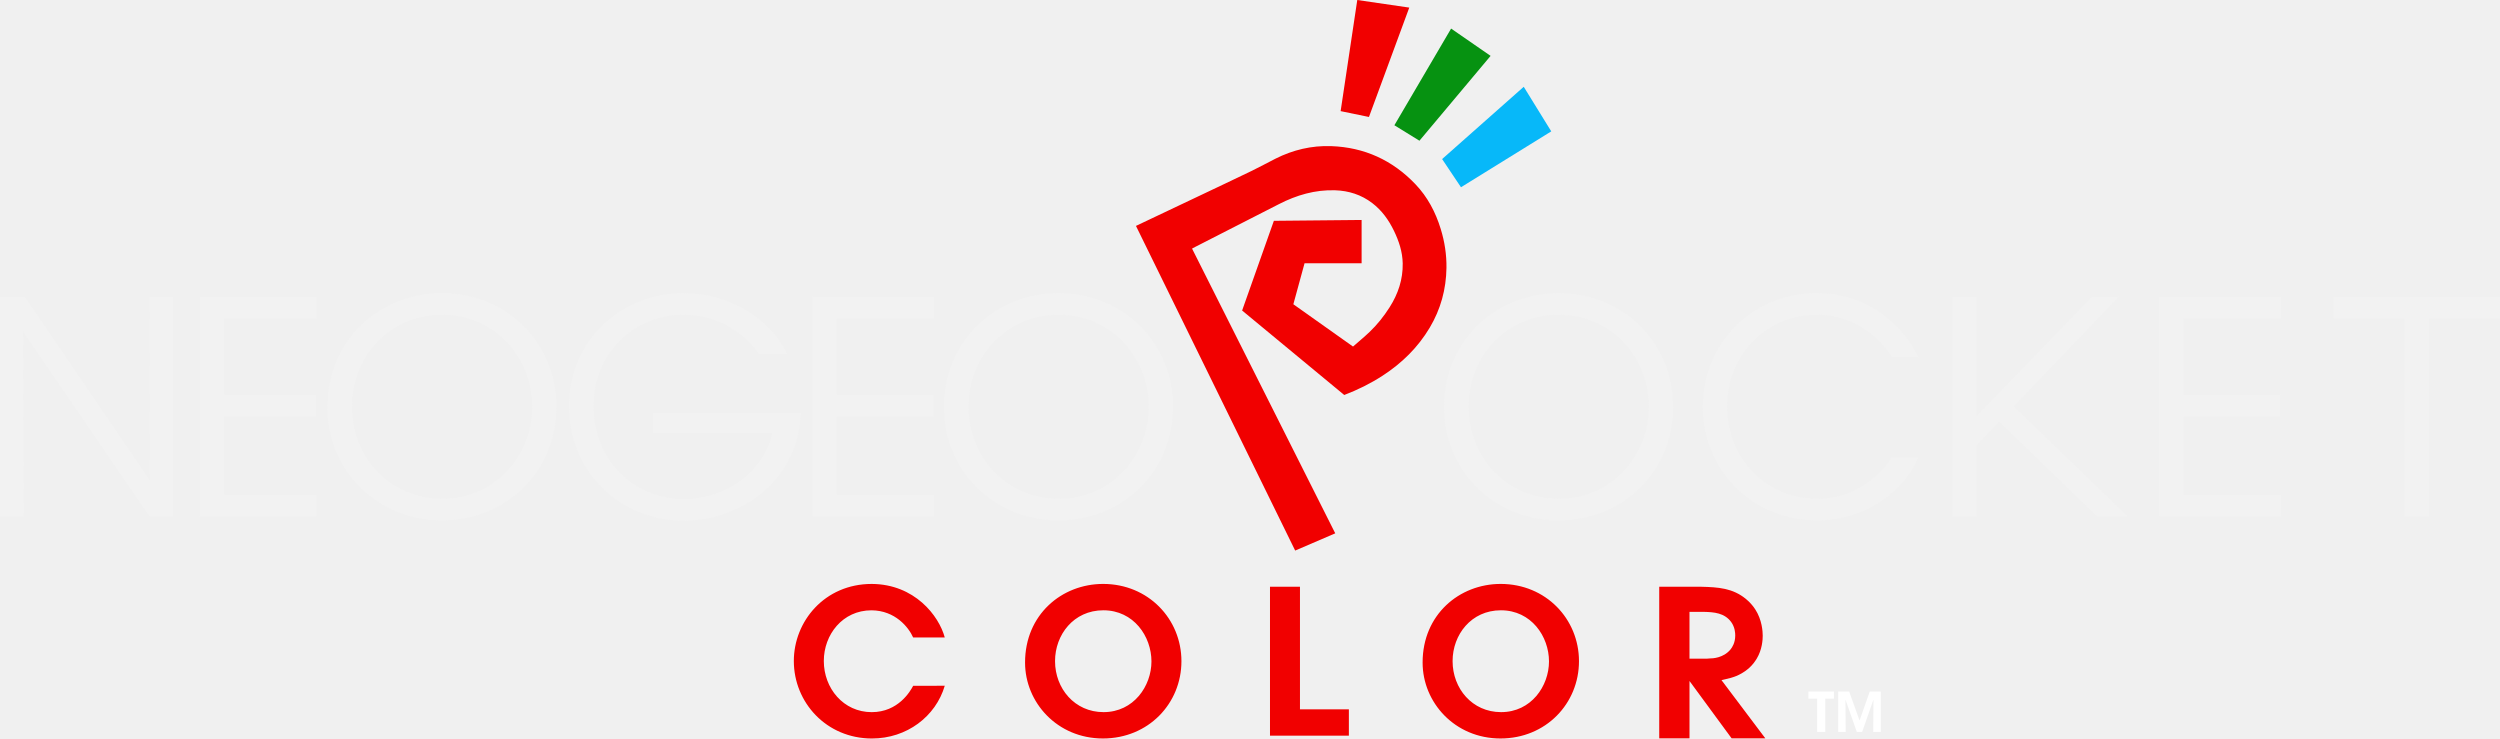
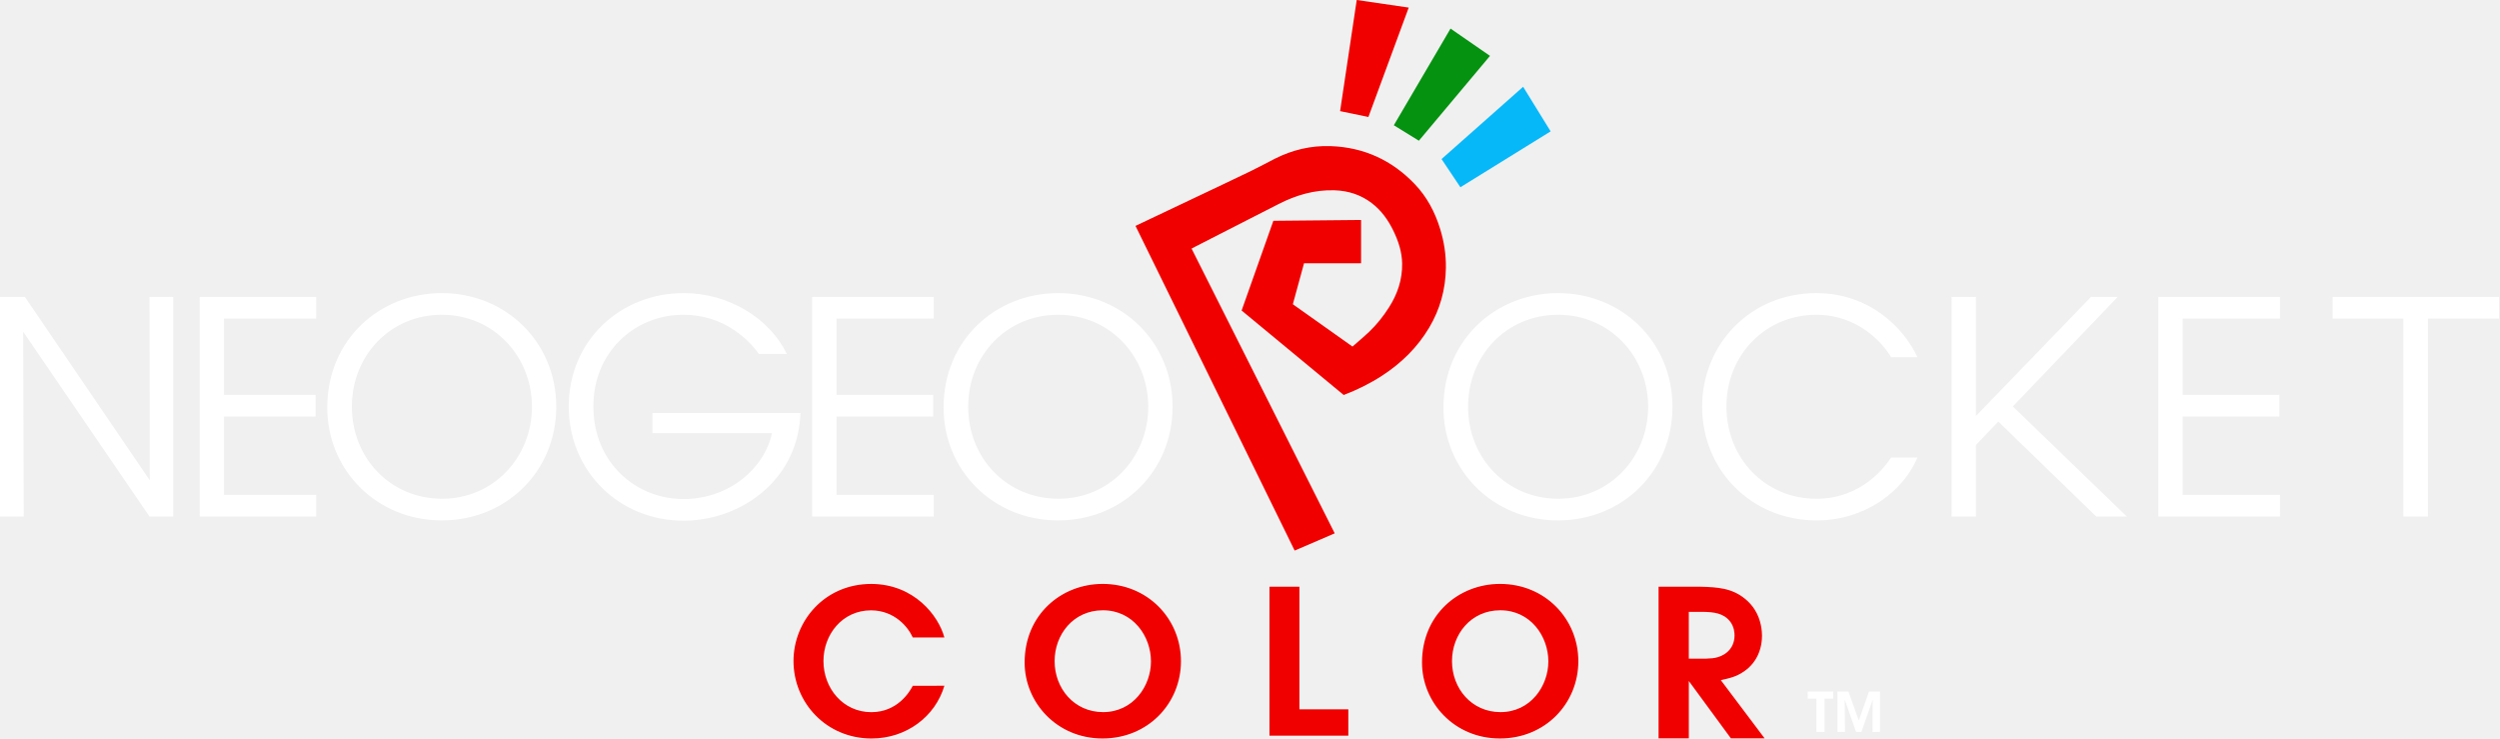
- <svg xmlns="http://www.w3.org/2000/svg" width="566.927" height="167.468" xml:space="preserve">
-   <g fill="#1D1D1B">
-     <path d="m33.98 108.929-.068-41.587h5.384v49.797h-5.384L5.249 75.215l.135 41.924H0V67.342h5.652l28.328 41.587zM45.31 67.342h26.419v4.912H50.827v17.294h20.767v4.912H50.827v17.767h20.902v4.912H45.31V67.342zM74.242 92.375c0-15.341 11.911-25.908 25.976-25.908 14.602 0 25.975 11.171 25.975 25.773 0 14.604-11.305 25.773-25.975 25.773-14.738 0-25.976-11.373-25.976-25.572v-.066zm5.585-.135c0 11.709 8.815 20.861 20.458 20.861 11.776 0 20.39-9.486 20.39-20.861 0-11.373-8.613-20.861-20.457-20.861-11.709 0-20.391 9.286-20.391 20.792v.069zM172.16 80.262a21.234 21.234 0 0 0-5.586-5.383c-3.23-2.221-7.133-3.5-11.574-3.5-10.902 0-20.39 8.344-20.39 20.792 0 12.652 9.556 20.996 20.457 20.996 5.249 0 9.892-1.815 13.324-4.508 3.5-2.76 5.922-6.527 6.73-10.432h-27.104v-4.576h33.564c-.067 2.895-.74 6.527-2.221 9.624-4.307 9.354-14.267 14.804-24.293 14.804-14.535 0-26.042-11.17-26.042-25.908 0-14.938 11.709-25.706 26.109-25.706 10.094 0 19.448 5.653 23.351 13.795h-6.325v.002zM184.25 67.342h27.59v4.912h-22.071v17.294h21.937v4.912h-21.937v17.767h22.071v4.912h-27.59V67.342zM214.061 92.375c0-15.341 11.911-25.908 25.975-25.908 14.603 0 25.975 11.171 25.975 25.773 0 14.604-11.305 25.773-25.975 25.773-14.737 0-25.975-11.373-25.975-25.572v-.066zm5.585-.135c0 11.709 8.815 20.861 20.457 20.861 11.777 0 20.39-9.486 20.39-20.861 0-11.373-8.613-20.861-20.457-20.861-11.709 0-20.39 9.286-20.39 20.792v.069z" style="fill:#f2f2f2" />
+ <svg xmlns="http://www.w3.org/2000/svg" width="149.999mm" height="44.309mm" viewBox="0 0 149.999 44.309" version="1.1" id="svg1">
+   <defs id="defs1" />
+   <path id="path5" d="m 102.078,35.205 c 1.005,0.025 1.893,0.077 2.692,0.746 0.206,0.168 0.4,0.387 0.541,0.606 0.412,0.632 0.451,1.34 0.451,1.585 0,0.218 -0.026,0.824 -0.36,1.378 -0.09,0.141 -0.206,0.334 -0.477,0.579 -0.296,0.258 -0.605,0.4 -0.722,0.451 -0.219,0.09 -0.438,0.155 -0.914,0.258 l 2.628,3.491 h -2.023 l -2.525,-3.439 v 3.439 h -1.816 V 35.204 Z m -0.709,4.315 h 0.902 c 0.103,0 0.193,0 0.297,-0.013 0.193,0 0.837,-0.026 1.262,-0.541 0.103,-0.129 0.283,-0.4 0.283,-0.838 0,-0.142 -0.013,-0.49 -0.245,-0.811 -0.4,-0.542 -1.018,-0.593 -1.637,-0.606 h -0.863 v 2.809 z m -44.684,1.625 c -0.543,1.847 -2.282,3.164 -4.371,3.164 -2.729,0 -4.685,-2.162 -4.685,-4.648 0,-2.379 1.847,-4.625 4.673,-4.625 2.572,0.012 4.033,1.908 4.383,3.213 h -1.896 c -0.278,-0.616 -1.074,-1.618 -2.5,-1.63 -1.739,0 -2.862,1.461 -2.862,3.043 0,1.63 1.171,3.068 2.874,3.068 1.594,0 2.319,-1.256 2.487,-1.582 z m 4.818,-1.401 c 0,-2.861 2.198,-4.709 4.685,-4.709 2.705,0 4.697,2.101 4.697,4.637 0,2.536 -1.98,4.636 -4.709,4.636 -2.741,0 -4.673,-2.161 -4.673,-4.552 z m 1.799,-0.072 c 0,1.63 1.171,3.055 2.91,3.055 1.811,0 2.874,-1.57 2.874,-3.043 0,-1.497 -1.063,-3.068 -2.886,-3.068 -1.787,0 -2.898,1.473 -2.898,3.043 z m 12.896,-4.467 h 1.799 v 7.354 h 2.934 v 1.582 h -4.733 z m 9.157,4.539 c 0,-2.861 2.198,-4.709 4.685,-4.709 2.705,0 4.697,2.101 4.697,4.637 0,2.536 -1.98,4.636 -4.709,4.636 -2.741,0 -4.673,-2.161 -4.673,-4.552 z m 1.799,-0.072 c 0,1.63 1.172,3.055 2.91,3.055 1.811,0 2.874,-1.57 2.874,-3.043 0,-1.497 -1.063,-3.068 -2.886,-3.068 -1.787,0 -2.898,1.473 -2.898,3.043 z" style="fill:#f10000;fill-opacity:1;stroke-width:0.265" />
+   <g id="g4" style="fill:#000000" transform="scale(0.2645833)">
+     <path d="M 33.98,108.929 33.912,67.342 h 5.384 v 49.797 H 33.912 L 5.249,75.215 5.384,117.139 H 0 V 67.342 H 5.652 Z M 45.31,67.342 h 26.419 v 4.912 H 50.827 V 89.548 H 71.594 V 94.46 H 50.827 v 17.767 h 20.902 v 4.912 H 45.31 Z m 28.932,25.033 c 0,-15.341 11.911,-25.908 25.976,-25.908 14.602,0 25.975,11.171 25.975,25.773 0,14.604 -11.305,25.773 -25.975,25.773 -14.738,0 -25.976,-11.373 -25.976,-25.572 z m 5.585,-0.135 c 0,11.709 8.815,20.861 20.458,20.861 11.776,0 20.39,-9.486 20.39,-20.861 0,-11.373 -8.613,-20.861 -20.457,-20.861 -11.709,0 -20.391,9.286 -20.391,20.792 z M 172.16,80.262 a 21.234,21.234 0 0 0 -5.586,-5.383 c -3.23,-2.221 -7.133,-3.5 -11.574,-3.5 -10.902,0 -20.39,8.344 -20.39,20.792 0,12.652 9.556,20.996 20.457,20.996 5.249,0 9.892,-1.815 13.324,-4.508 3.5,-2.76 5.922,-6.527 6.73,-10.432 h -27.104 v -4.576 h 33.564 c -0.067,2.895 -0.74,6.527 -2.221,9.624 -4.307,9.354 -14.267,14.804 -24.293,14.804 -14.535,0 -26.042,-11.17 -26.042,-25.908 0,-14.938 11.709,-25.706 26.109,-25.706 10.094,0 19.448,5.653 23.351,13.795 h -6.325 z m 12.09,-12.92 h 27.59 v 4.912 h -22.071 v 17.294 h 21.937 v 4.912 h -21.937 v 17.767 h 22.071 v 4.912 h -27.59 z m 29.811,25.033 c 0,-15.341 11.911,-25.908 25.975,-25.908 14.603,0 25.975,11.171 25.975,25.773 0,14.604 -11.305,25.773 -25.975,25.773 -14.737,0 -25.975,-11.373 -25.975,-25.572 z m 5.585,-0.135 c 0,11.709 8.815,20.861 20.457,20.861 11.777,0 20.39,-9.486 20.39,-20.861 0,-11.373 -8.613,-20.861 -20.457,-20.861 -11.709,0 -20.39,9.286 -20.39,20.792 z" id="path1" style="fill:#ffffff" />
+     <path id="path4" d="m 475.574,117.139 h 6.932 l -25.871,-24.968 23.783,-24.83 h -6.055 L 448.258,94.339 V 67.342 h -5.518 v 49.797 h 5.518 v -16.228 l 5.08,-5.306 z M 327.466,92.375 c 0,-15.341 11.91,-25.908 25.976,-25.908 14.603,0 25.976,11.171 25.976,25.773 0,14.604 -11.305,25.773 -25.976,25.773 -14.737,0 -25.976,-11.373 -25.976,-25.572 z m 5.584,-0.135 c 0,11.709 8.816,20.861 20.459,20.861 11.777,0 20.391,-9.486 20.391,-20.861 0,-11.373 -8.613,-20.861 -20.458,-20.861 -11.708,0 -20.392,9.286 -20.392,20.792 z m 101.951,11.508 c -3.229,7.672 -11.91,14.268 -22.879,14.268 -14.736,0 -25.976,-11.373 -25.976,-25.772 0,-14.2 10.97,-25.774 25.906,-25.774 12.313,0 20.054,8.21 22.946,14.535 h -5.99 c -1.684,-2.96 -7.334,-9.623 -16.956,-9.623 -11.642,0 -20.39,9.219 -20.39,20.793 0,11.777 8.813,20.929 20.39,20.929 10.433,0 15.745,-7.47 16.956,-9.354 z m 54.643,-36.406 h 27.592 v 4.912 H 495.164 V 89.548 H 517.1 v 4.912 h -21.936 v 17.767 h 22.072 v 4.912 h -27.592 z m 55.584,4.912 h -16.047 v -4.912 h 37.746 v 4.912 h -16.113 v 44.885 h -5.586 z" style="fill:#ffffff" />
+     <path d="m 412.074,158.443 h -1.98 v -1.621 h 5.791 v 1.621 h -1.967 v 7.535 h -1.844 z m 4.777,7.536 v -9.156 h 2.486 l 2.354,6.57 2.313,-6.57 h 2.5 v 9.156 h -1.709 l 0.051,-7.338 -2.563,7.338 h -1.213 l -2.574,-7.338 0.051,7.338 z" id="path10" style="fill:#ffffff" />
  </g>
-   <g fill="#1D1D1B">
-     <path d="M327.466 92.375c0-15.341 11.91-25.908 25.976-25.908 14.603 0 25.976 11.171 25.976 25.773 0 14.604-11.305 25.773-25.976 25.773-14.737 0-25.976-11.373-25.976-25.572v-.066zm5.584-.135c0 11.709 8.816 20.861 20.459 20.861 11.777 0 20.391-9.486 20.391-20.861 0-11.373-8.613-20.861-20.458-20.861-11.708 0-20.392 9.286-20.392 20.792v.069zM435.001 103.748c-3.229 7.672-11.91 14.268-22.879 14.268-14.736 0-25.976-11.373-25.976-25.772 0-14.2 10.97-25.774 25.906-25.774 12.313 0 20.054 8.21 22.946 14.535h-5.99c-1.684-2.96-7.334-9.623-16.956-9.623-11.642 0-20.39 9.219-20.39 20.793 0 11.777 8.813 20.929 20.39 20.929 10.433 0 15.745-7.47 16.956-9.354l5.993-.002zM489.644 67.342h27.592v4.912h-22.072v17.294H517.1v4.912h-21.936v17.767h22.072v4.912h-27.592V67.342zM545.228 72.254h-16.047v-4.912h37.746v4.912h-16.113v44.885h-5.586V72.254z" style="fill:#f2f2f2" />
+   <g id="g3" transform="scale(0.2645833)">
+     <path fill="#f10000" d="m 302.794,120.945 c -3.047,1.311 -6.032,2.596 -9.086,3.908 C 281.683,100.324 269.649,75.79 257.604,51.229 l 3.6,-1.71 c 3.547,-1.682 7.095,-3.362 10.642,-5.047 4.022,-1.911 8.052,-3.809 12.062,-5.748 1.8,-0.872 3.552,-1.844 5.341,-2.744 3.972,-1.996 8.182,-3 12.631,-2.842 7.529,0.268 13.893,3.188 19.082,8.621 2.768,2.895 4.582,6.348 5.754,10.165 0.885,2.879 1.341,5.818 1.299,8.823 -0.068,4.849 -1.313,9.39 -3.796,13.559 -2.673,4.484 -6.308,8.045 -10.673,10.881 -2.736,1.776 -5.645,3.217 -8.711,4.386 L 281.676,70.417 c 2.397,-6.777 4.793,-13.541 7.2,-20.342 l 19.897,-0.193 v 9.823 h -12.94 l -2.539,9.291 13.531,9.593 c 1.248,-1.095 2.535,-2.153 3.739,-3.299 1.748,-1.663 3.238,-3.542 4.543,-5.584 1.95,-3.053 3.05,-6.341 2.986,-9.977 -0.048,-2.618 -0.851,-5.045 -1.979,-7.377 -1.188,-2.458 -2.742,-4.632 -4.937,-6.306 -2.486,-1.896 -5.32,-2.794 -8.411,-2.895 -4.541,-0.147 -8.748,1.089 -12.751,3.146 -3.806,1.956 -7.621,3.893 -11.433,5.839 -2.697,1.378 -5.395,2.758 -8.091,4.138 -0.055,0.028 -0.104,0.069 -0.163,0.11 10.821,21.511 21.629,43.007 32.466,64.561 z M 310.439,26.526 304.016,25.202 307.79,0 c 3.935,0.574 7.832,1.145 11.791,1.724 z" id="path7" style="display:inline" />
+     <path fill="#07b8f9" d="m 345.539,19.679 c 2.088,3.381 4.147,6.72 6.241,10.112 -6.819,4.222 -13.635,8.44 -20.472,12.671 -1.434,-2.14 -2.84,-4.241 -4.278,-6.391 z" id="path8" />
+     <path fill="#069211" d="m 329.069,6.482 8.954,6.19 c -5.377,6.412 -10.738,12.805 -16.136,19.239 l -5.683,-3.507 c 4.271,-7.275 8.549,-14.567 12.865,-21.922 z" id="path9" style="display:inline" />
  </g>
-   <path fill="#F10000" d="M214.245 155.511c-2.053 6.982-8.625 11.957-16.521 11.957-10.314 0-17.707-8.17-17.707-17.569 0-8.99 6.982-17.479 17.662-17.479 9.721.047 15.243 7.211 16.566 12.142h-7.165c-1.049-2.328-4.061-6.115-9.447-6.162-6.572 0-10.816 5.521-10.816 11.5 0 6.162 4.427 11.594 10.862 11.594 6.024 0 8.763-4.746 9.401-5.979l7.165-.004zM232.454 150.216c0-10.813 8.306-17.799 17.708-17.799 10.223 0 17.753 7.94 17.753 17.524s-7.485 17.523-17.799 17.523c-10.36 0-17.662-8.168-17.662-17.203v-.045zm6.8-.273c0 6.162 4.427 11.547 11 11.547 6.846 0 10.862-5.934 10.862-11.5 0-5.658-4.016-11.594-10.908-11.594-6.754 0-10.954 5.567-10.954 11.502v.045zM287.996 133.059h6.799v27.793h11.09v5.979h-17.889v-33.772zM322.606 150.216c0-10.813 8.306-17.799 17.707-17.799 10.224 0 17.754 7.94 17.754 17.524s-7.485 17.523-17.799 17.523c-10.358 0-17.662-8.168-17.662-17.203v-.045zm6.8-.273c0 6.162 4.428 11.547 10.998 11.547 6.846 0 10.862-5.934 10.862-11.5 0-5.658-4.017-11.594-10.907-11.594-6.754 0-10.953 5.567-10.953 11.502v.045z" />
-   <path fill="#1D1D1B" d="M475.574 117.139h6.932l-25.871-24.968 23.783-24.83h-6.055l-26.105 26.998V67.342h-5.518v49.797h5.518v-16.228l5.08-5.306 22.236 21.534z" style="fill:#f2f2f2" />
-   <path fill="#F10000" d="M385.808 133.059c3.799.096 7.156.291 10.176 2.821.778.636 1.51 1.461 2.045 2.289 1.559 2.388 1.704 5.063 1.704 5.99 0 .825-.097 3.114-1.362 5.209-.342.532-.779 1.264-1.802 2.188-1.12.976-2.288 1.51-2.728 1.704-.828.341-1.654.585-3.456.974l9.933 13.193h-7.645l-9.543-12.998v12.998h-6.864v-34.371l9.542.003zm-2.678 16.31h3.408c.391 0 .729 0 1.121-.049.729 0 3.164-.098 4.771-2.045.388-.488 1.071-1.51 1.071-3.166 0-.535-.049-1.851-.926-3.064-1.511-2.047-3.848-2.24-6.186-2.291h-3.262v10.615h.003z" />
-   <path fill="none" d="m302.794 120.945-32.461-64.562c.06-.042.108-.083.163-.11l8.091-4.138c3.812-1.946 7.625-3.883 11.433-5.839 4.003-2.056 8.21-3.293 12.751-3.146 3.091.1 5.925.999 8.411 2.895 2.194 1.674 3.747 3.848 4.937 6.306 1.129 2.332 1.934 4.759 1.979 7.377.063 3.636-1.036 6.924-2.985 9.977-1.306 2.042-2.796 3.921-4.544 5.584-1.204 1.146-2.491 2.204-3.739 3.299-4.569-3.241-9.041-6.41-13.531-9.593.853-3.113 1.693-6.198 2.539-9.291h12.94v-9.823c-6.682.064-13.29.127-19.897.193-2.407 6.801-4.803 13.565-7.2 20.342l23.159 19.157c3.066-1.169 5.975-2.609 8.713-4.387 4.363-2.835 8-6.396 10.671-10.881 2.481-4.169 3.728-8.71 3.796-13.559.042-3.005-.414-5.943-1.298-8.823-1.173-3.816-2.987-7.27-5.755-10.165-5.189-5.433-11.553-8.353-19.081-8.621-4.45-.158-8.66.847-12.632 2.842-1.789.9-3.541 1.872-5.341 2.744-4.01 1.939-8.04 3.837-12.062 5.748-3.547 1.686-7.095 3.366-10.642 5.047l-3.6 1.71c12.046 24.561 24.078 49.093 36.104 73.625l9.081-3.908z" />
-   <path fill="#F10000" d="M302.794 120.945c-3.047 1.311-6.032 2.596-9.086 3.908-12.025-24.529-24.059-49.063-36.104-73.624l3.6-1.71c3.547-1.682 7.095-3.362 10.642-5.047 4.022-1.911 8.052-3.809 12.062-5.748 1.8-.872 3.552-1.844 5.341-2.744 3.972-1.996 8.182-3 12.631-2.842 7.529.268 13.893 3.188 19.082 8.621 2.768 2.895 4.582 6.348 5.754 10.165.885 2.879 1.341 5.818 1.299 8.823-.068 4.849-1.313 9.39-3.796 13.559-2.673 4.484-6.308 8.045-10.673 10.881-2.736 1.776-5.645 3.217-8.711 4.386l-23.159-19.156c2.397-6.777 4.793-13.541 7.2-20.342l19.897-.193v9.823h-12.94l-2.539 9.291 13.531 9.593c1.248-1.095 2.535-2.153 3.739-3.299 1.748-1.663 3.238-3.542 4.543-5.584 1.95-3.053 3.05-6.341 2.986-9.977-.048-2.618-.851-5.045-1.979-7.377-1.188-2.458-2.742-4.632-4.937-6.306-2.486-1.896-5.32-2.794-8.411-2.895-4.541-.147-8.748 1.089-12.751 3.146-3.806 1.956-7.621 3.893-11.433 5.839-2.697 1.378-5.395 2.758-8.091 4.138-.055.028-.104.069-.163.11 10.821 21.511 21.629 43.007 32.466 64.561zM310.439 26.526l-6.423-1.324L307.79 0c3.935.574 7.832 1.145 11.791 1.724l-9.142 24.802z" />
-   <path fill="#07B8F9" d="M345.539 19.679c2.088 3.381 4.147 6.72 6.241 10.112-6.819 4.222-13.635 8.44-20.472 12.671-1.434-2.14-2.84-4.241-4.278-6.391l18.509-16.392z" />
-   <path fill="#069211" d="m329.069 6.482 8.954 6.19c-5.377 6.412-10.738 12.805-16.136 19.239l-5.683-3.507c4.271-7.275 8.549-14.567 12.865-21.922z" />
-   <path d="M412.074 158.443h-1.98v-1.621h5.791v1.621h-1.967v7.535h-1.844v-7.535zM416.851 165.979v-9.156h2.486l2.354 6.57 2.313-6.57h2.5v9.156h-1.709l.051-7.338-2.563 7.338h-1.213l-2.574-7.338.051 7.338h-1.696z" style="fill:#fff" />
</svg>
